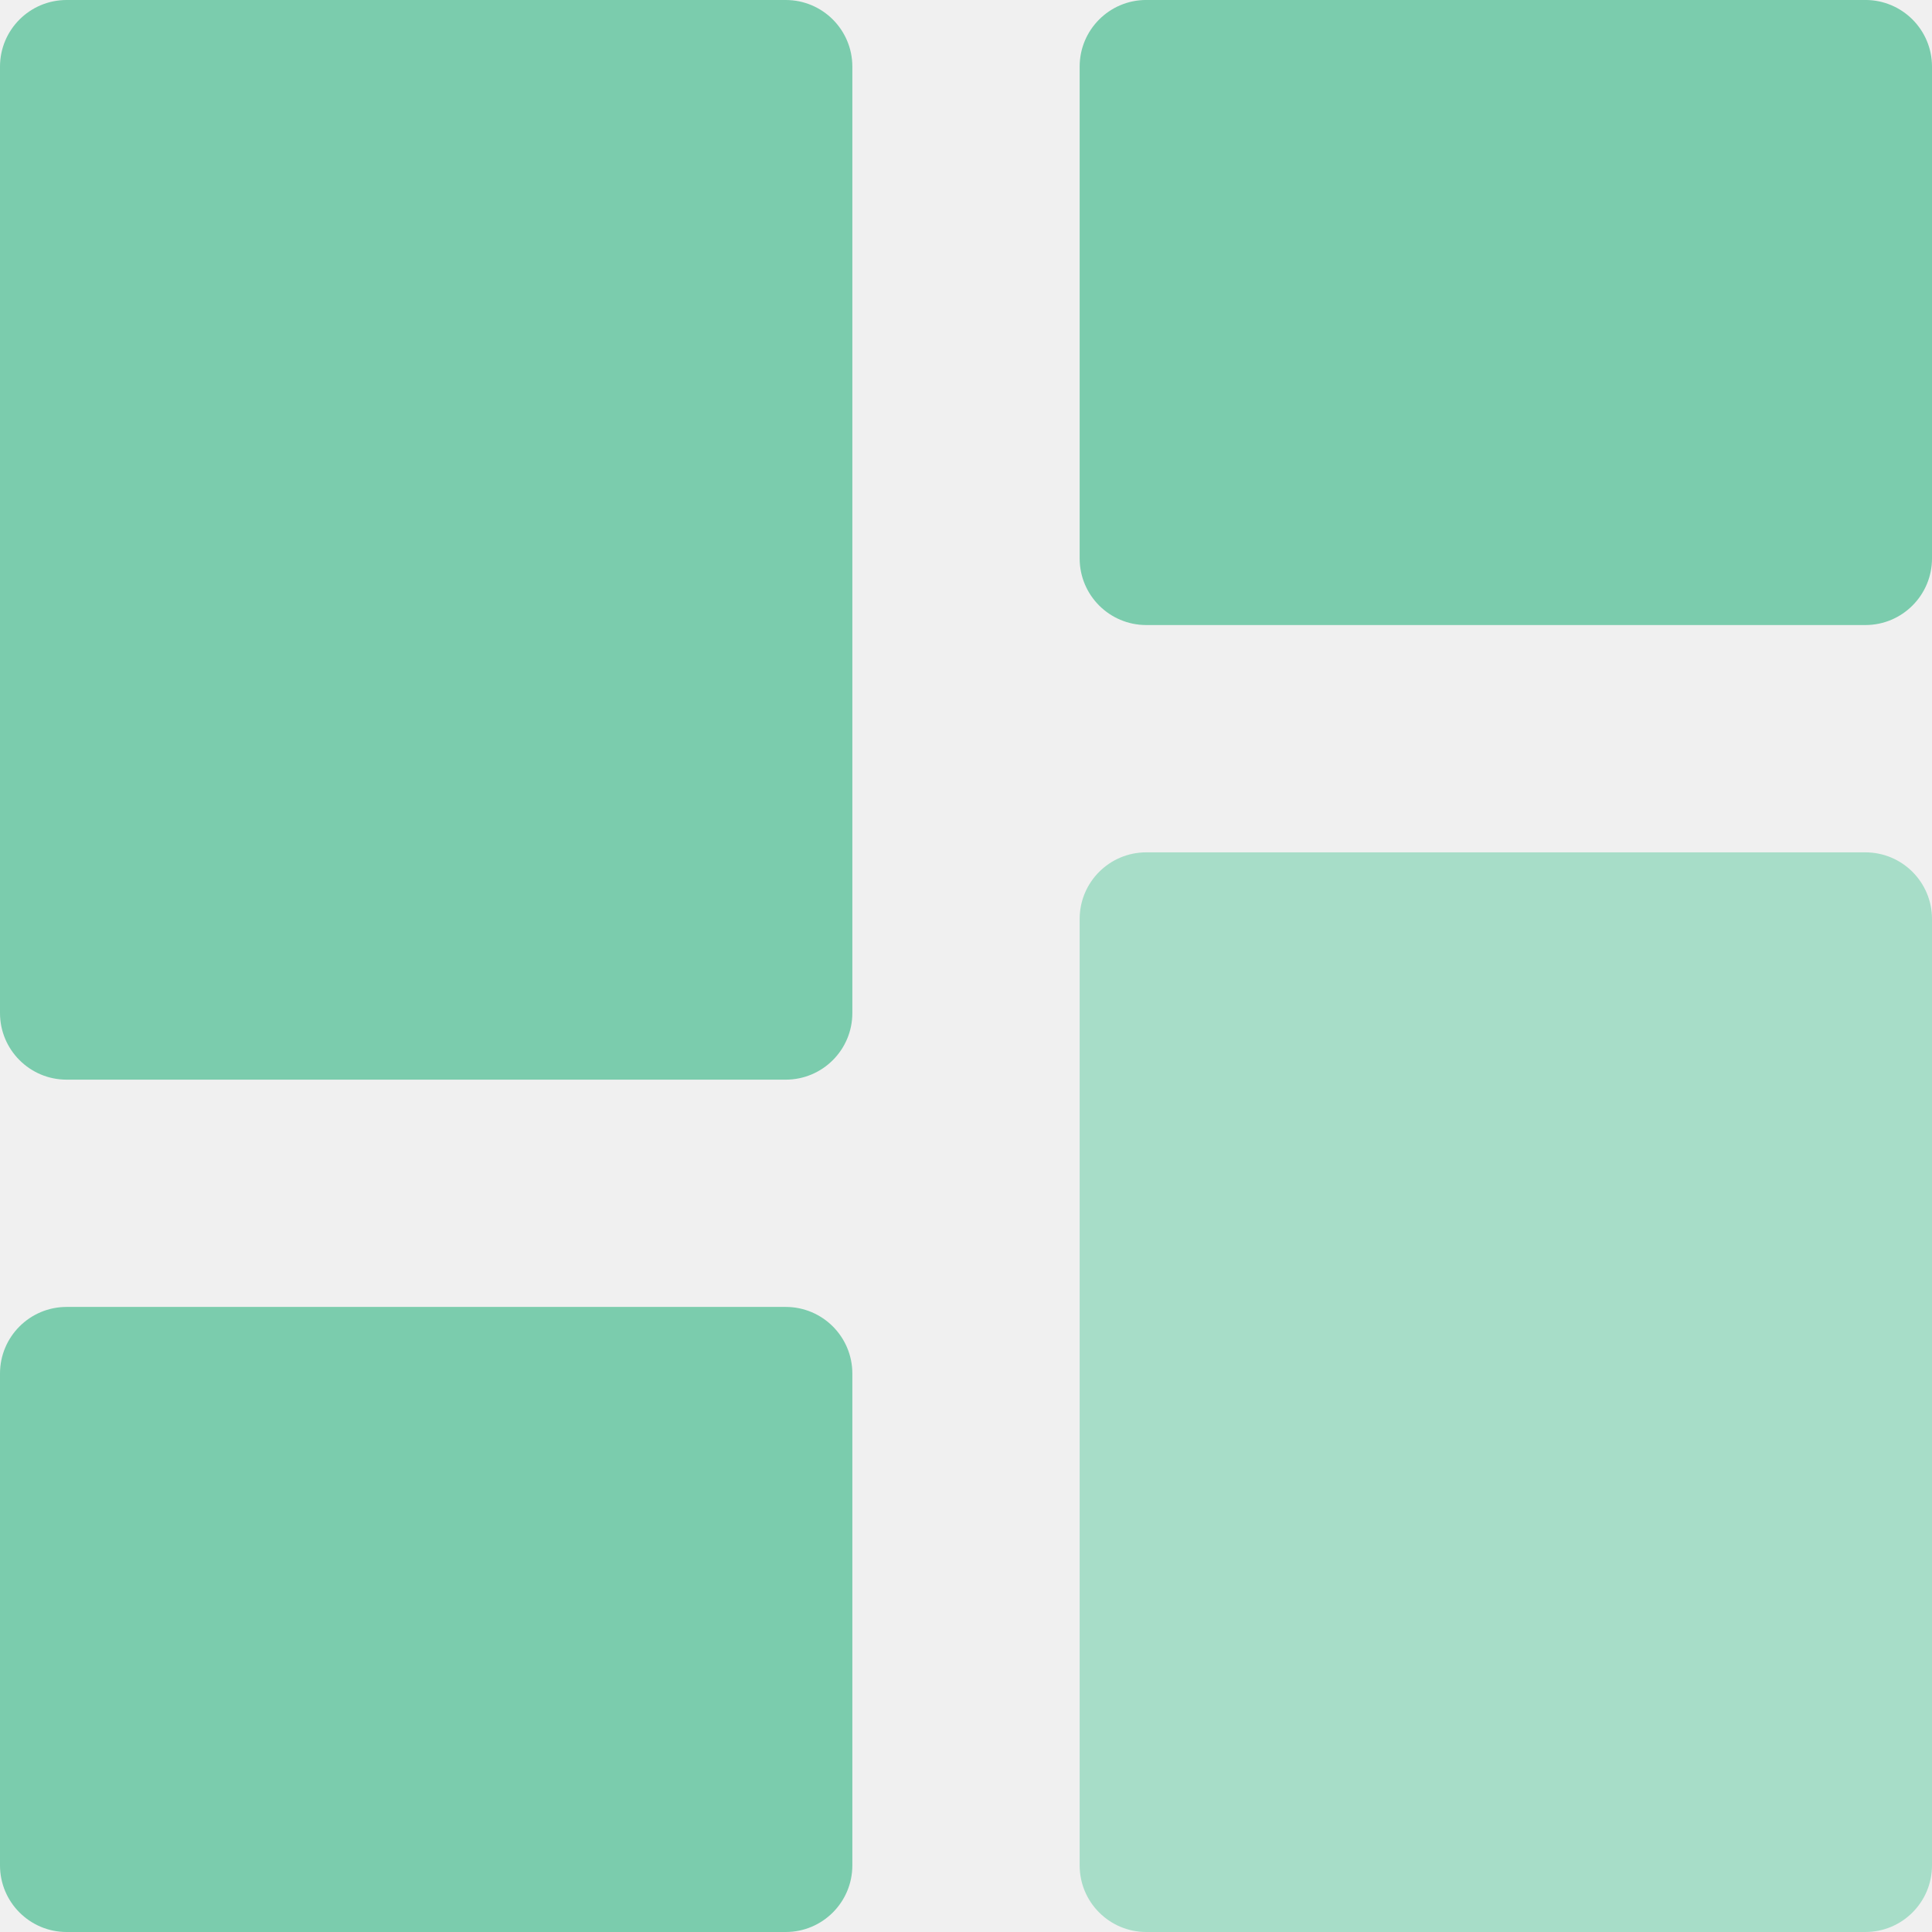
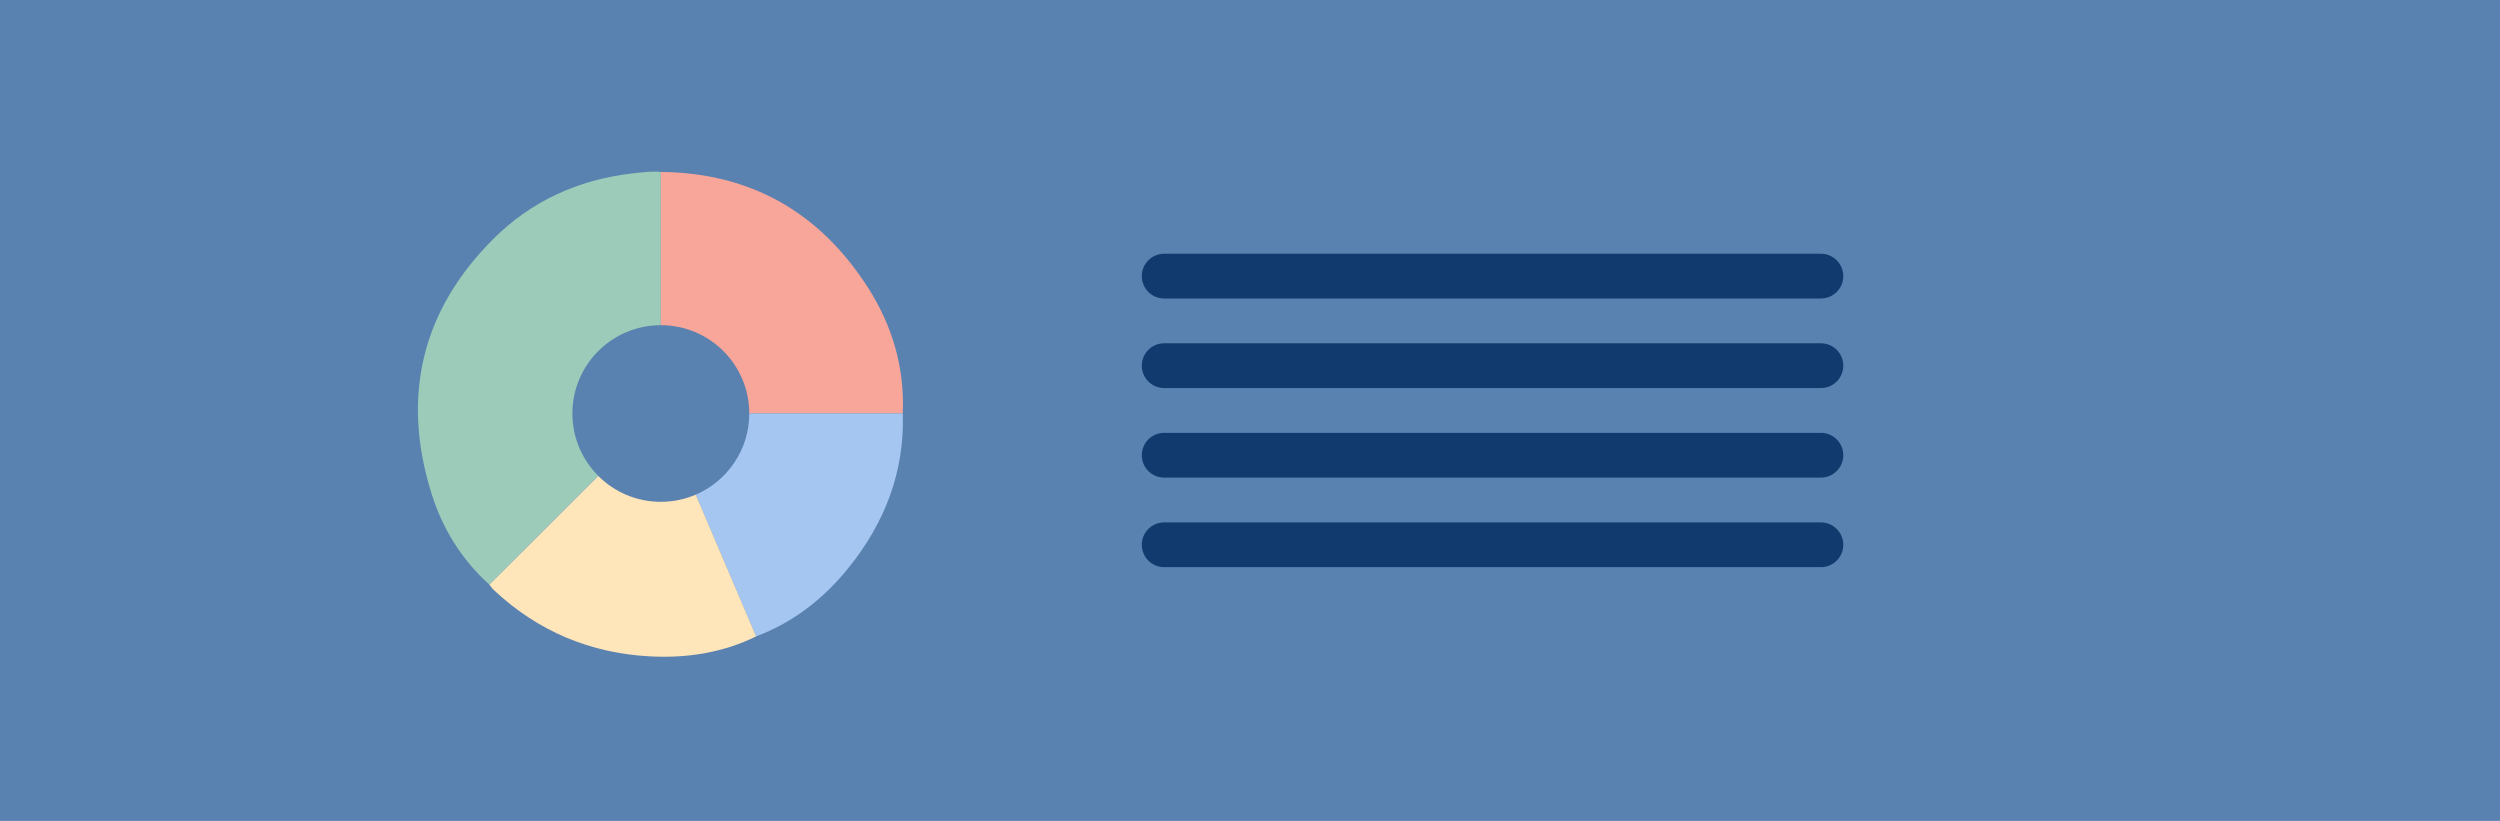
- <svg xmlns="http://www.w3.org/2000/svg" width="58" height="58" viewBox="0 0 58 58" fill="none">
-   <rect width="25.588" height="32.412" rx="2" fill="#7BCCAD" />
-   <rect x="58" y="58" width="25.588" height="32.412" rx="2" transform="rotate(-180 58 58)" fill="#A7DDC8" />
-   <rect y="39.235" width="25.588" height="18.765" rx="2" fill="#7BCCAD" />
-   <rect x="58" y="18.765" width="25.588" height="18.765" rx="2" transform="rotate(-180 58 18.7646)" fill="#7BCCAD" />
+ <svg xmlns="http://www.w3.org/2000/svg" width="335" height="110" viewBox="0 0 335 110" fill="none">
+   <rect width="335" height="110" fill="#5982B0" />
+   <g clip-path="url(#clip0_6691_19502)">
+     <path d="M76.701 55.409C76.701 48.875 82.008 43.575 88.551 43.575C88.551 36.731 88.551 29.883 88.551 23.038C87.225 22.924 85.921 23.098 84.604 23.255C77.47 24.095 71.203 26.946 66.155 31.97C56.459 41.615 53.757 53.173 57.836 66.174C59.301 70.845 61.864 75.004 65.573 78.343C70.442 73.489 75.311 68.635 80.181 63.781C78.031 61.638 76.701 58.676 76.701 55.405V55.409Z" fill="#9CCBB9" />
+     <path d="M116.326 38.564C109.876 28.482 100.639 23.161 88.551 23.038C88.551 29.882 88.551 36.731 88.551 43.575C95.094 43.575 100.397 48.87 100.401 55.405C107.259 55.405 114.117 55.405 120.97 55.405C121.238 49.29 119.577 43.647 116.326 38.564Z" fill="#F8A59A" />
+     <path d="M120.97 55.404C114.112 55.404 107.255 55.404 100.401 55.404C100.401 55.404 100.401 55.404 100.401 55.409C100.401 60.284 97.448 64.472 93.229 66.284C95.927 72.615 98.625 78.945 101.323 85.276C106.354 83.379 110.433 80.167 113.76 76.022C118.578 70.013 121.225 63.203 120.974 55.404H120.97Z" fill="#A4C6F0" />
+     <path d="M93.229 66.284C91.793 66.899 90.212 67.243 88.551 67.243C85.284 67.243 82.322 65.923 80.18 63.785C75.311 68.639 70.442 73.493 65.573 78.347C65.772 78.589 65.947 78.852 66.176 79.068C72.082 84.601 79.131 87.55 87.17 87.958C92.061 88.208 96.858 87.47 101.327 85.276C98.629 78.945 95.931 72.615 93.233 66.284H93.229Z" fill="#FFE5BA" />
+   </g>
+   <rect x="153" y="34" width="94" height="6" rx="3" fill="#113B6E" />
+   <rect x="153" y="46" width="94" height="6" rx="3" fill="#113B6E" />
+   <rect x="153" y="58" width="94" height="6" rx="3" fill="#113B6E" />
+   <rect x="153" y="70" width="94" height="6" rx="3" fill="#113B6E" />
+   <defs>
+     <clipPath id="clip0_6691_19502">
+       <rect width="65" height="65" fill="white" transform="translate(56 23)" />
+     </clipPath>
+   </defs>
</svg>
